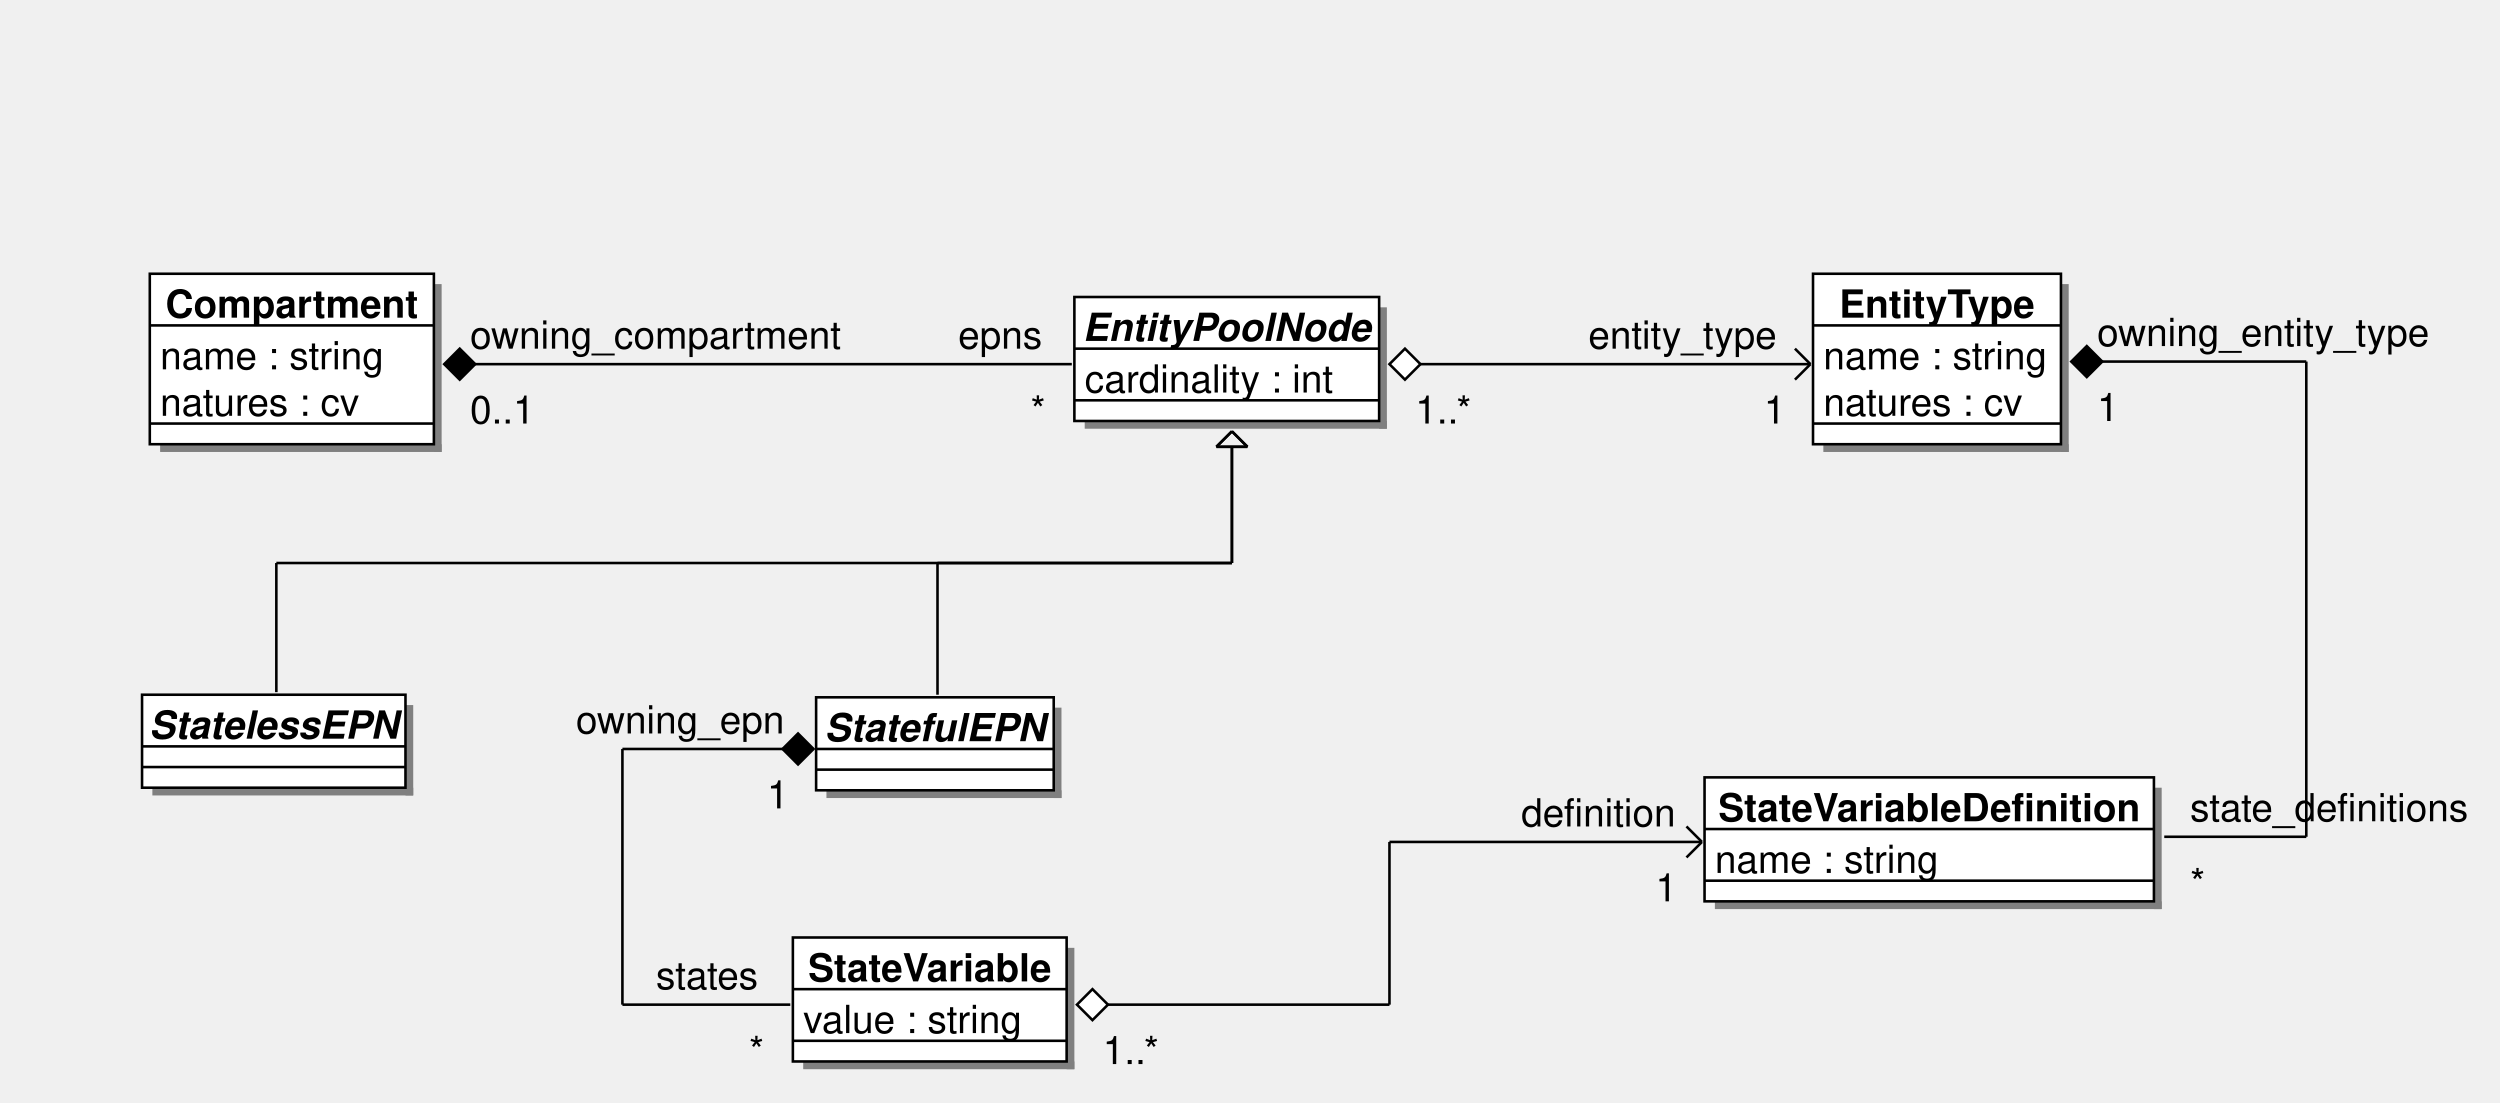
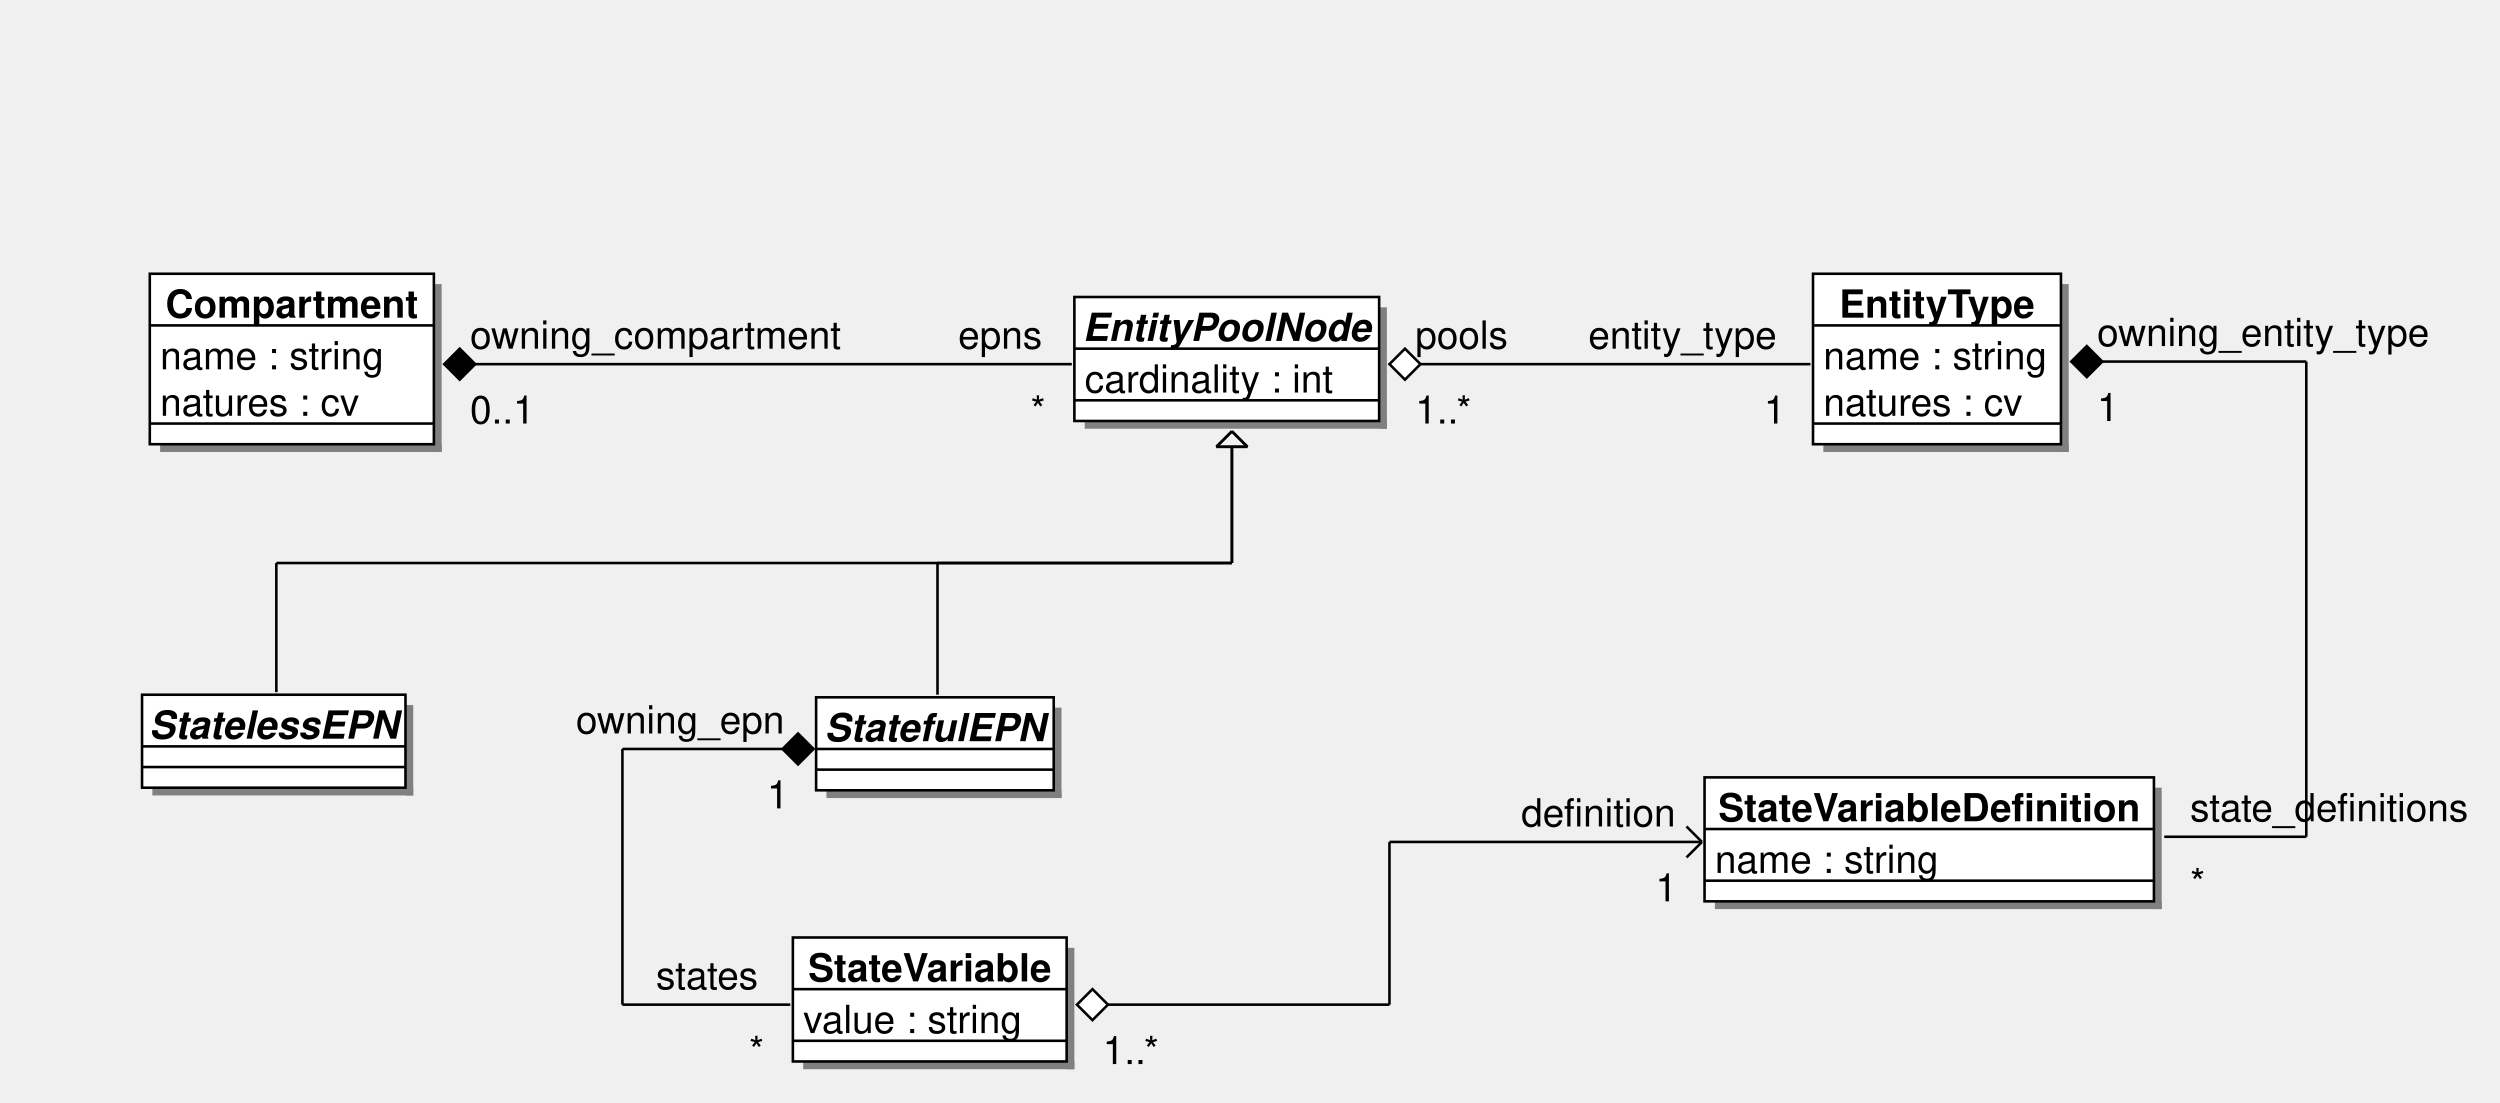
<svg xmlns="http://www.w3.org/2000/svg" width="968" height="427" version="1.1">
  <g>
-     <rect fill="#808080" stroke="none" stroke-opacity="1" x="834" y="305" width="3" height="47" />
-     <rect fill="#808080" stroke="none" stroke-opacity="1" x="664" y="349" width="173" height="3" />
-     <rect fill="#ffffff" stroke="black" stroke-width="1" stroke-opacity="1" x="660" y="301" width="174" height="48" />
-     <text font-family="Helvetica" font-size="15" fill="#000000" xml:space="preserve" font-weight="bold" text-anchor="middle" x="747" y="318">StateVariableDefinition</text>
-     <line stroke="black" stroke-opacity="1" x1="660" y1="321" x2="834" y2="321" />
-     <text font-family="Helvetica" font-size="15" fill="#000000" xml:space="preserve" x="664" y="338">name : string</text>
-     <line stroke="black" stroke-opacity="1" x1="660" y1="341" x2="834" y2="341" />
+     <rect fill="#808080" stroke="none" stroke-opacity="1" x="534" y="119" width="3" height="47" />
+     <rect fill="#808080" stroke="none" stroke-opacity="1" x="420" y="163" width="117" height="3" />
+     <rect fill="#ffffff" stroke="black" stroke-width="1" stroke-opacity="1" x="416" y="115" width="118" height="48" />
+     <text font-family="Helvetica" font-size="15" fill="#000000" xml:space="preserve" font-weight="bold" font-style="italic" text-anchor="middle" x="475" y="132">EntityPoolNode</text>
+     <line stroke="black" stroke-opacity="1" x1="416" y1="135" x2="534" y2="135" />
+     <text font-family="Helvetica" font-size="15" fill="#000000" xml:space="preserve" x="420" y="152">cardinality : int</text>
+     <line stroke="black" stroke-opacity="1" x1="416" y1="155" x2="534" y2="155" />
  </g>
  <g>
    <rect fill="#808080" stroke="none" stroke-opacity="1" x="798" y="110" width="3" height="65" />
    <rect fill="#808080" stroke="none" stroke-opacity="1" x="706" y="172" width="95" height="3" />
    <rect fill="#ffffff" stroke="black" stroke-width="1" stroke-opacity="1" x="702" y="106" width="96" height="66" />
    <text font-family="Helvetica" font-size="15" fill="#000000" xml:space="preserve" font-weight="bold" text-anchor="middle" x="750" y="123">EntityType</text>
    <line stroke="black" stroke-opacity="1" x1="702" y1="126" x2="798" y2="126" />
    <text font-family="Helvetica" font-size="15" fill="#000000" xml:space="preserve" x="706" y="143">name : string</text>
    <text font-family="Helvetica" font-size="15" fill="#000000" xml:space="preserve" x="706" y="161">natures : cv</text>
    <line stroke="black" stroke-opacity="1" x1="702" y1="164" x2="798" y2="164" />
  </g>
  <g>
-     <rect fill="#808080" stroke="none" stroke-opacity="1" x="534" y="119" width="3" height="47" />
-     <rect fill="#808080" stroke="none" stroke-opacity="1" x="420" y="163" width="117" height="3" />
-     <rect fill="#ffffff" stroke="black" stroke-width="1" stroke-opacity="1" x="416" y="115" width="118" height="48" />
-     <text font-family="Helvetica" font-size="15" fill="#000000" xml:space="preserve" font-weight="bold" font-style="italic" text-anchor="middle" x="475" y="132">EntityPoolNode</text>
-     <line stroke="black" stroke-opacity="1" x1="416" y1="135" x2="534" y2="135" />
-     <text font-family="Helvetica" font-size="15" fill="#000000" xml:space="preserve" x="420" y="152">cardinality : int</text>
-     <line stroke="black" stroke-opacity="1" x1="416" y1="155" x2="534" y2="155" />
+     <rect fill="#808080" stroke="none" stroke-opacity="1" x="834" y="305" width="3" height="47" />
+     <rect fill="#808080" stroke="none" stroke-opacity="1" x="664" y="349" width="173" height="3" />
+     <rect fill="#ffffff" stroke="black" stroke-width="1" stroke-opacity="1" x="660" y="301" width="174" height="48" />
+     <text font-family="Helvetica" font-size="15" fill="#000000" xml:space="preserve" font-weight="bold" text-anchor="middle" x="747" y="318">StateVariableDefinition</text>
+     <line stroke="black" stroke-opacity="1" x1="660" y1="321" x2="834" y2="321" />
+     <text font-family="Helvetica" font-size="15" fill="#000000" xml:space="preserve" x="664" y="338">name : string</text>
+     <line stroke="black" stroke-opacity="1" x1="660" y1="341" x2="834" y2="341" />
  </g>
  <g>
-     <line stroke="black" stroke-opacity="1" x1="701" y1="141" x2="695" y2="135" />
-     <line stroke="black" stroke-opacity="1" x1="701" y1="141" x2="695" y2="147" />
+     <line stroke="black" stroke-opacity="1" x1="893" y1="140" x2="893" y2="324" />
+   </g>
+   <g>
+     <line stroke="black" stroke-opacity="1" x1="802" y1="140" x2="893" y2="140" />
+     <polygon fill="#000000" stroke="black" stroke-opacity="1" points="802,140 808,134 814,140 808,146" />
+   </g>
+   <g>
    <line stroke="black" stroke-opacity="1" x1="538" y1="141" x2="701" y2="141" />
    <polygon fill="#ffffff" stroke="black" stroke-opacity="1" points="538,141 544,135 550,141 544,147" />
  </g>
  <g>
    <line stroke="black" stroke-opacity="1" x1="893" y1="324" x2="838" y2="324" />
  </g>
  <g>
-     <line stroke="black" stroke-opacity="1" x1="893" y1="140" x2="893" y2="324" />
-   </g>
-   <g>
-     <line stroke="black" stroke-opacity="1" x1="802" y1="140" x2="893" y2="140" />
-     <polygon fill="#000000" stroke="black" stroke-opacity="1" points="802,140 808,134 814,140 808,146" />
+     <rect fill="#808080" stroke="none" stroke-opacity="1" x="157" y="273" width="3" height="35" />
+     <rect fill="#808080" stroke="none" stroke-opacity="1" x="59" y="305" width="101" height="3" />
+     <rect fill="#ffffff" stroke="black" stroke-width="1" stroke-opacity="1" x="55" y="269" width="102" height="36" />
+     <text font-family="Helvetica" font-size="15" fill="#000000" xml:space="preserve" font-weight="bold" font-style="italic" text-anchor="middle" x="106" y="286">StatelessEPN</text>
+     <line stroke="black" stroke-opacity="1" x1="55" y1="289" x2="157" y2="289" />
+     <line stroke="black" stroke-opacity="1" x1="55" y1="297" x2="157" y2="297" />
  </g>
  <g>
    <rect fill="#808080" stroke="none" stroke-opacity="1" x="408" y="274" width="3" height="35" />
    <rect fill="#808080" stroke="none" stroke-opacity="1" x="320" y="306" width="91" height="3" />
    <rect fill="#ffffff" stroke="black" stroke-width="1" stroke-opacity="1" x="316" y="270" width="92" height="36" />
    <text font-family="Helvetica" font-size="15" fill="#000000" xml:space="preserve" font-weight="bold" font-style="italic" text-anchor="middle" x="362" y="287">StatefulEPN</text>
    <line stroke="black" stroke-opacity="1" x1="316" y1="290" x2="408" y2="290" />
    <line stroke="black" stroke-opacity="1" x1="316" y1="298" x2="408" y2="298" />
  </g>
  <g>
-     <rect fill="#808080" stroke="none" stroke-opacity="1" x="157" y="273" width="3" height="35" />
-     <rect fill="#808080" stroke="none" stroke-opacity="1" x="59" y="305" width="101" height="3" />
-     <rect fill="#ffffff" stroke="black" stroke-width="1" stroke-opacity="1" x="55" y="269" width="102" height="36" />
-     <text font-family="Helvetica" font-size="15" fill="#000000" xml:space="preserve" font-weight="bold" font-style="italic" text-anchor="middle" x="106" y="286">StatelessEPN</text>
-     <line stroke="black" stroke-opacity="1" x1="55" y1="289" x2="157" y2="289" />
-     <line stroke="black" stroke-opacity="1" x1="55" y1="297" x2="157" y2="297" />
+     <line stroke="black" stroke-opacity="1" x1="107" y1="218" x2="477" y2="218" />
+   </g>
+   <g>
+     <line stroke="black" stroke-opacity="1" x1="363" y1="269" x2="363" y2="218" />
+   </g>
+   <g>
+     <line stroke="black" stroke-opacity="1" x1="363" y1="218" x2="477" y2="218" />
  </g>
  <g>
    <line stroke="black" stroke-opacity="1" x1="477" y1="218" x2="477" y2="173" />
    <line stroke="black" stroke-opacity="1" x1="477" y1="167" x2="471" y2="173" />
    <line stroke="black" stroke-opacity="1" x1="477" y1="167" x2="483" y2="173" />
    <line stroke="black" stroke-opacity="1" x1="471" y1="173" x2="483" y2="173" />
  </g>
  <g>
-     <line stroke="black" stroke-opacity="1" x1="363" y1="218" x2="477" y2="218" />
-   </g>
-   <g>
-     <line stroke="black" stroke-opacity="1" x1="363" y1="269" x2="363" y2="218" />
+     <line stroke="black" stroke-opacity="1" x1="107" y1="268" x2="107" y2="218" />
  </g>
  <g>
    <line stroke="black" stroke-opacity="1" x1="477" y1="218" x2="477" y2="173" />
    <line stroke="black" stroke-opacity="1" x1="477" y1="167" x2="471" y2="173" />
    <line stroke="black" stroke-opacity="1" x1="477" y1="167" x2="483" y2="173" />
    <line stroke="black" stroke-opacity="1" x1="471" y1="173" x2="483" y2="173" />
-   </g>
-   <g>
-     <line stroke="black" stroke-opacity="1" x1="107" y1="218" x2="477" y2="218" />
-   </g>
-   <g>
-     <line stroke="black" stroke-opacity="1" x1="107" y1="268" x2="107" y2="218" />
  </g>
  <g>
    <rect fill="#808080" stroke="none" stroke-opacity="1" x="413" y="367" width="3" height="47" />
    <rect fill="#808080" stroke="none" stroke-opacity="1" x="311" y="411" width="105" height="3" />
    <rect fill="#ffffff" stroke="black" stroke-width="1" stroke-opacity="1" x="307" y="363" width="106" height="48" />
    <text font-family="Helvetica" font-size="15" fill="#000000" xml:space="preserve" font-weight="bold" text-anchor="middle" x="360" y="380">StateVariable</text>
    <line stroke="black" stroke-opacity="1" x1="307" y1="383" x2="413" y2="383" />
    <text font-family="Helvetica" font-size="15" fill="#000000" xml:space="preserve" x="311" y="400">value : string</text>
    <line stroke="black" stroke-opacity="1" x1="307" y1="403" x2="413" y2="403" />
  </g>
  <g>
-     <line stroke="black" stroke-opacity="1" x1="659" y1="326" x2="653" y2="320" />
-     <line stroke="black" stroke-opacity="1" x1="659" y1="326" x2="653" y2="332" />
-     <line stroke="black" stroke-opacity="1" x1="538" y1="326" x2="659" y2="326" />
+     <line stroke="black" stroke-opacity="1" x1="315" y1="290" x2="241" y2="290" />
+     <polygon fill="#000000" stroke="black" stroke-opacity="1" points="315,290 309,296 303,290 309,284" />
  </g>
  <g>
-     <line stroke="black" stroke-opacity="1" x1="538" y1="389" x2="538" y2="326" />
+     <line stroke="black" stroke-opacity="1" x1="241" y1="290" x2="241" y2="389" />
+   </g>
+   <g>
+     <line stroke="black" stroke-opacity="1" x1="241" y1="389" x2="306" y2="389" />
  </g>
  <g>
    <line stroke="black" stroke-opacity="1" x1="417" y1="389" x2="538" y2="389" />
    <polygon fill="#ffffff" stroke="black" stroke-opacity="1" points="417,389 423,383 429,389 423,395" />
  </g>
  <g>
-     <line stroke="black" stroke-opacity="1" x1="241" y1="389" x2="306" y2="389" />
+     <line stroke="black" stroke-opacity="1" x1="538" y1="389" x2="538" y2="326" />
  </g>
  <g>
-     <line stroke="black" stroke-opacity="1" x1="241" y1="290" x2="241" y2="389" />
+     <line stroke="black" stroke-opacity="1" x1="659" y1="326" x2="653" y2="320" />
+     <line stroke="black" stroke-opacity="1" x1="659" y1="326" x2="653" y2="332" />
+     <line stroke="black" stroke-opacity="1" x1="538" y1="326" x2="659" y2="326" />
  </g>
  <g>
-     <line stroke="black" stroke-opacity="1" x1="315" y1="290" x2="241" y2="290" />
-     <polygon fill="#000000" stroke="black" stroke-opacity="1" points="315,290 309,296 303,290 309,284" />
+     <text font-family="Helvetica" font-size="15" fill="#000000" xml:space="preserve" x="848" y="347">*</text>
  </g>
  <g>
-     <text font-family="Helvetica" font-size="15" fill="#000000" xml:space="preserve" x="427" y="412">1..*</text>
+     <text font-family="Helvetica" font-size="15" fill="#000000" xml:space="preserve" x="812" y="134">owning_entity_type</text>
  </g>
  <g>
-     <text font-family="Helvetica" font-size="15" fill="#000000" xml:space="preserve" x="641" y="349">1</text>
+     <text font-family="Helvetica" font-size="15" fill="#000000" xml:space="preserve" x="371" y="135">epns</text>
  </g>
  <g>
-     <text font-family="Helvetica" font-size="15" fill="#000000" xml:space="preserve" x="589" y="320">definition</text>
+     <text font-family="Helvetica" font-size="15" fill="#000000" xml:space="preserve" x="182" y="135">owning_compartment</text>
  </g>
  <g>
-     <text font-family="Helvetica" font-size="15" fill="#000000" xml:space="preserve" x="548" y="164">1..*</text>
+     <text font-family="Helvetica" font-size="15" fill="#000000" xml:space="preserve" x="399" y="164">*</text>
  </g>
  <g>
-     <text font-family="Helvetica" font-size="15" fill="#000000" xml:space="preserve" x="683" y="164">1</text>
+     <text font-family="Helvetica" font-size="15" fill="#000000" xml:space="preserve" x="182" y="164">0..1</text>
  </g>
  <g>
-     <text font-family="Helvetica" font-size="15" fill="#000000" xml:space="preserve" x="615" y="135">entity_type</text>
-   </g>
-   <g>
-     <text font-family="Helvetica" font-size="15" fill="#000000" xml:space="preserve" x="297" y="313">1</text>
+     <text font-family="Helvetica" font-size="15" fill="#000000" xml:space="preserve" x="254" y="383">states</text>
  </g>
  <g>
    <text font-family="Helvetica" font-size="15" fill="#000000" xml:space="preserve" x="223" y="284">owning_epn</text>
  </g>
  <g>
    <text font-family="Helvetica" font-size="15" fill="#000000" xml:space="preserve" x="290" y="412">*</text>
  </g>
  <g>
-     <text font-family="Helvetica" font-size="15" fill="#000000" xml:space="preserve" x="254" y="383">states</text>
+     <text font-family="Helvetica" font-size="15" fill="#000000" xml:space="preserve" x="297" y="313">1</text>
  </g>
  <g>
-     <text font-family="Helvetica" font-size="15" fill="#000000" xml:space="preserve" x="182" y="164">0..1</text>
+     <text font-family="Helvetica" font-size="15" fill="#000000" xml:space="preserve" x="615" y="135">entity_type</text>
  </g>
  <g>
-     <text font-family="Helvetica" font-size="15" fill="#000000" xml:space="preserve" x="399" y="164">*</text>
+     <text font-family="Helvetica" font-size="15" fill="#000000" xml:space="preserve" x="548" y="135">pools</text>
  </g>
  <g>
-     <text font-family="Helvetica" font-size="15" fill="#000000" xml:space="preserve" x="182" y="135">owning_compartment</text>
+     <text font-family="Helvetica" font-size="15" fill="#000000" xml:space="preserve" x="683" y="164">1</text>
  </g>
  <g>
-     <text font-family="Helvetica" font-size="15" fill="#000000" xml:space="preserve" x="371" y="135">epns</text>
+     <text font-family="Helvetica" font-size="15" fill="#000000" xml:space="preserve" x="548" y="164">1..*</text>
+   </g>
+   <g>
+     <text font-family="Helvetica" font-size="15" fill="#000000" xml:space="preserve" x="589" y="320">definition</text>
+   </g>
+   <g>
+     <text font-family="Helvetica" font-size="15" fill="#000000" xml:space="preserve" x="641" y="349">1</text>
+   </g>
+   <g>
+     <text font-family="Helvetica" font-size="15" fill="#000000" xml:space="preserve" x="427" y="412">1..*</text>
+   </g>
+   <g>
+     <text font-family="Helvetica" font-size="15" fill="#000000" xml:space="preserve" x="848" y="318">state_definitions</text>
  </g>
  <g>
    <text font-family="Helvetica" font-size="15" fill="#000000" xml:space="preserve" x="812" y="163">1</text>
-   </g>
-   <g>
-     <text font-family="Helvetica" font-size="15" fill="#000000" xml:space="preserve" x="812" y="134">owning_entity_type</text>
-   </g>
-   <g>
-     <text font-family="Helvetica" font-size="15" fill="#000000" xml:space="preserve" x="848" y="347">*</text>
-   </g>
-   <g>
-     <text font-family="Helvetica" font-size="15" fill="#000000" xml:space="preserve" x="848" y="318">state_definitions</text>
  </g>
  <g>
    <rect fill="#808080" stroke="none" stroke-opacity="1" x="168" y="110" width="3" height="65" />
    <rect fill="#808080" stroke="none" stroke-opacity="1" x="62" y="172" width="109" height="3" />
    <rect fill="#ffffff" stroke="black" stroke-width="1" stroke-opacity="1" x="58" y="106" width="110" height="66" />
    <text font-family="Helvetica" font-size="15" fill="#000000" xml:space="preserve" font-weight="bold" text-anchor="middle" x="113" y="123">Compartment</text>
    <line stroke="black" stroke-opacity="1" x1="58" y1="126" x2="168" y2="126" />
    <text font-family="Helvetica" font-size="15" fill="#000000" xml:space="preserve" x="62" y="143">name : string</text>
    <text font-family="Helvetica" font-size="15" fill="#000000" xml:space="preserve" x="62" y="161">natures : cv</text>
    <line stroke="black" stroke-opacity="1" x1="58" y1="164" x2="168" y2="164" />
  </g>
  <g>
    <line stroke="black" stroke-opacity="1" x1="172" y1="141" x2="415" y2="141" />
    <polygon fill="#000000" stroke="black" stroke-opacity="1" points="172,141 178,135 184,141 178,147" />
  </g>
</svg>
